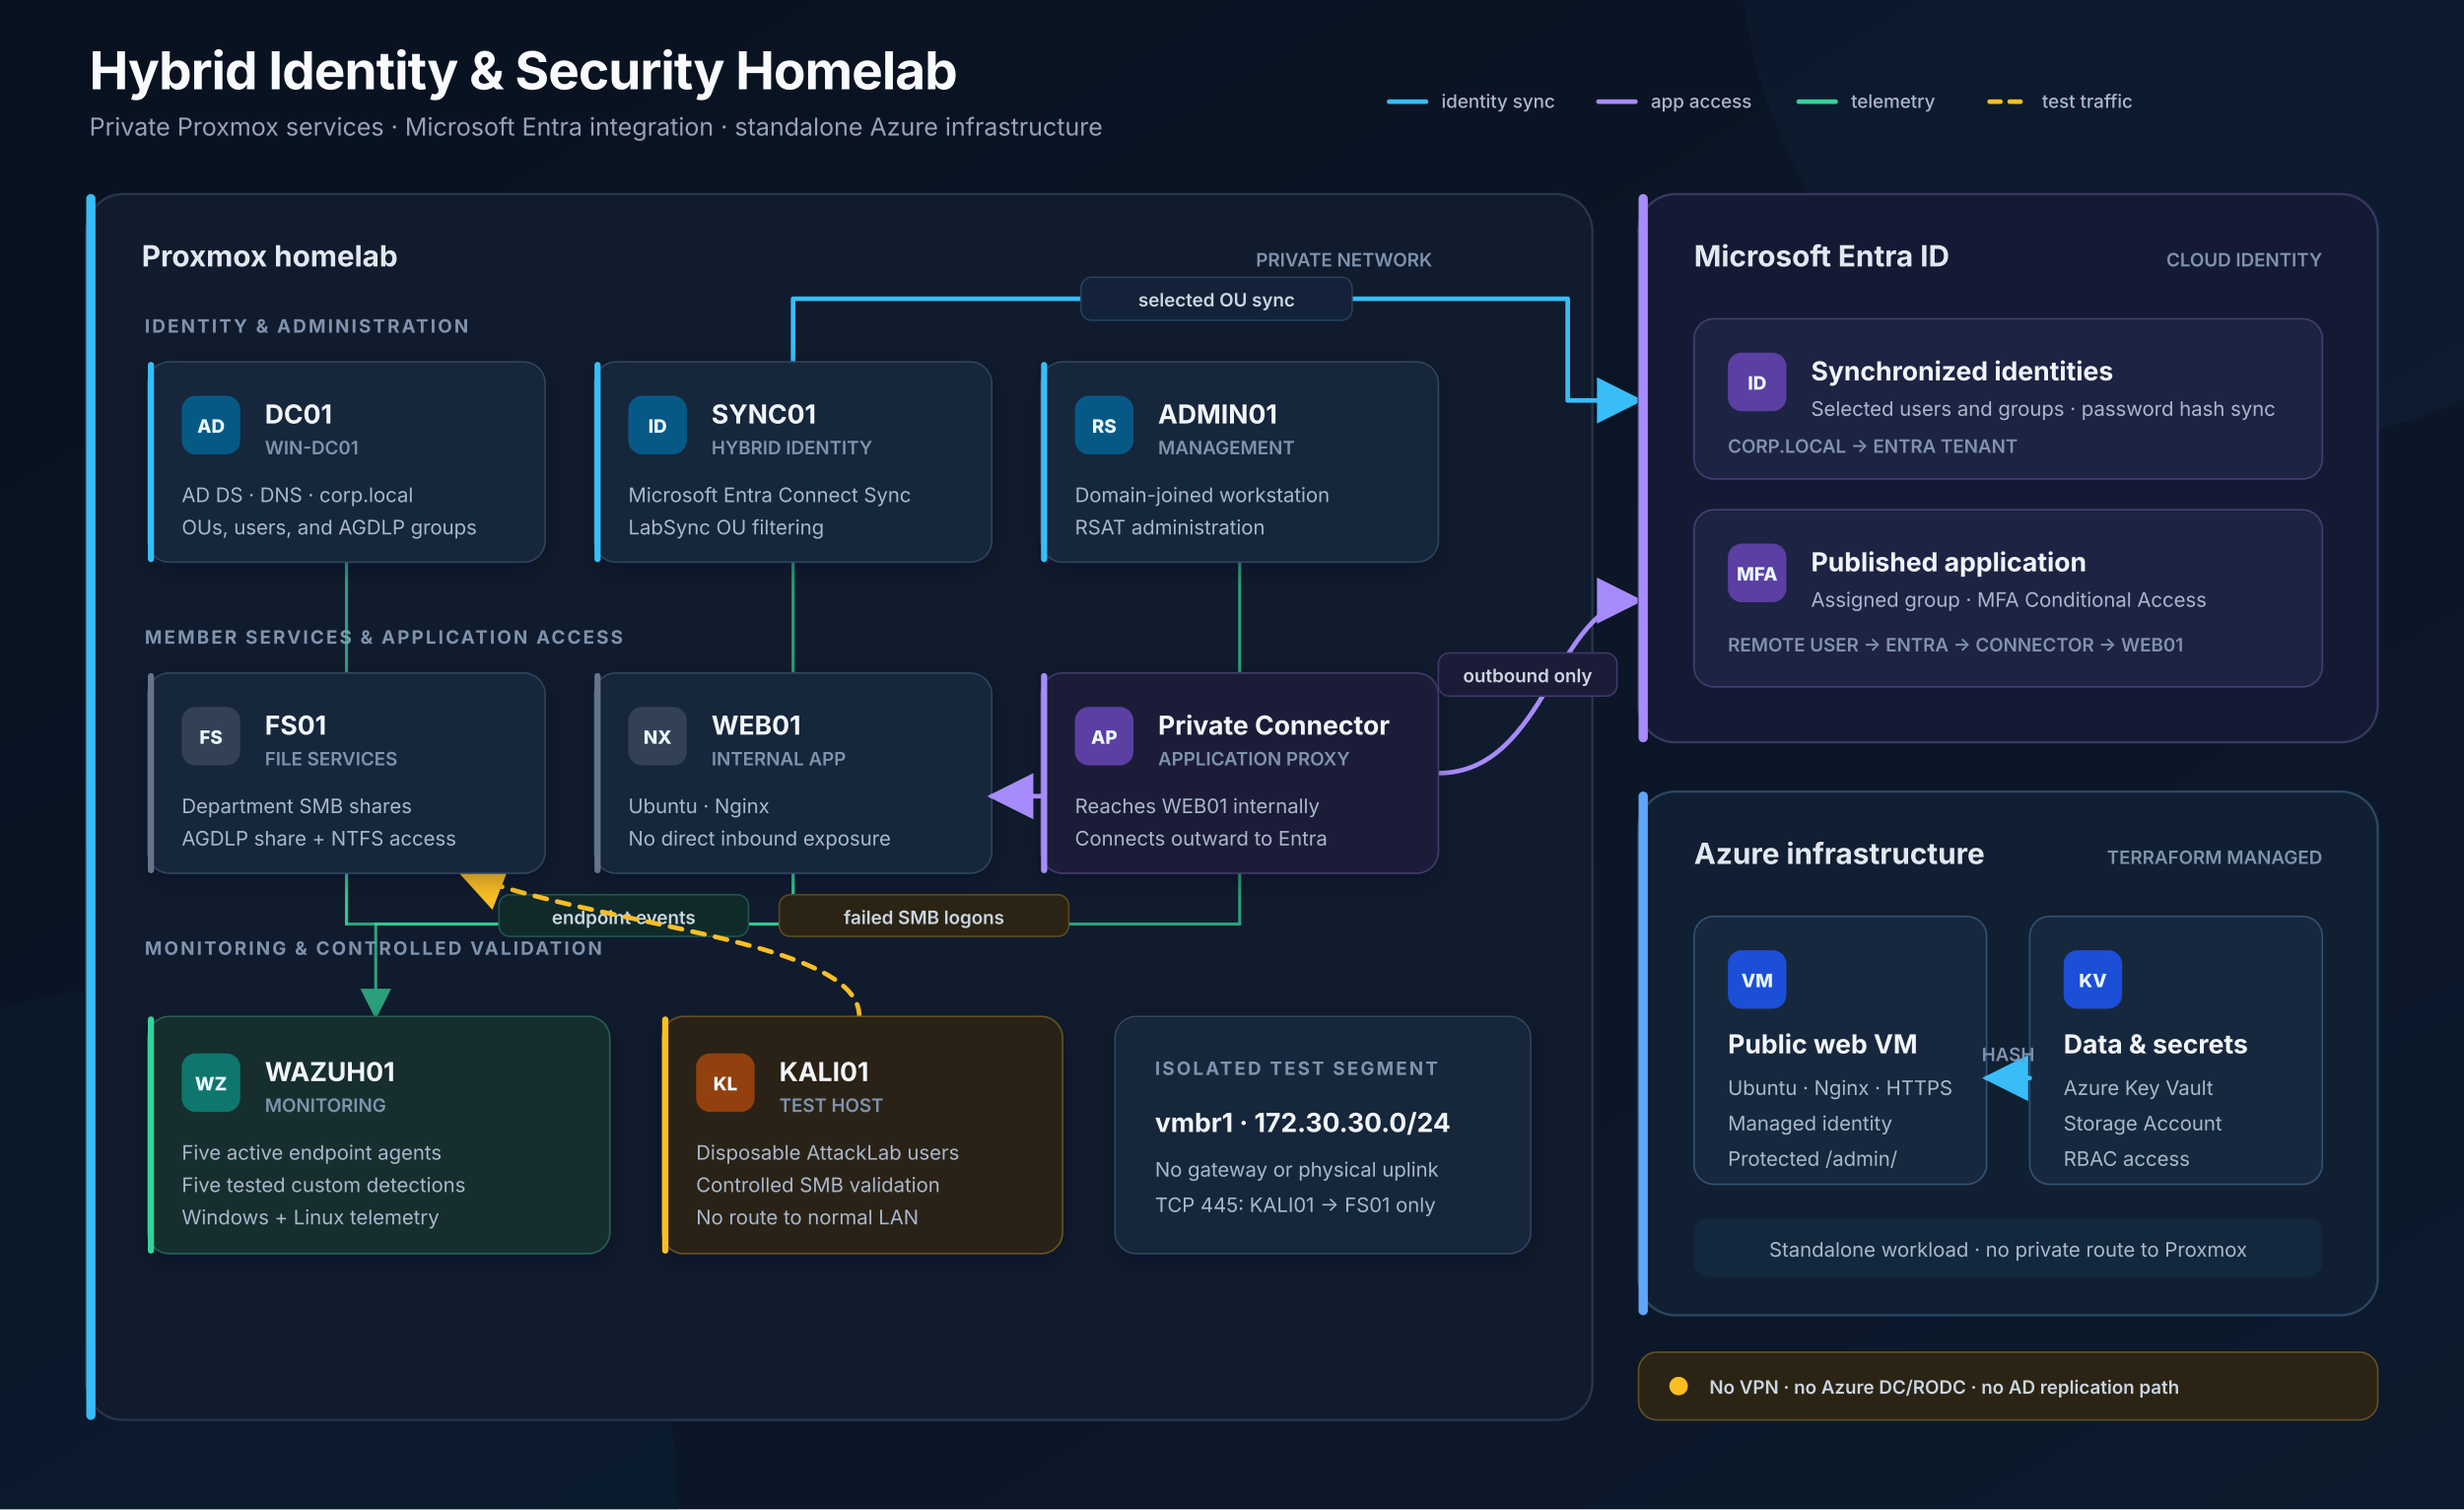
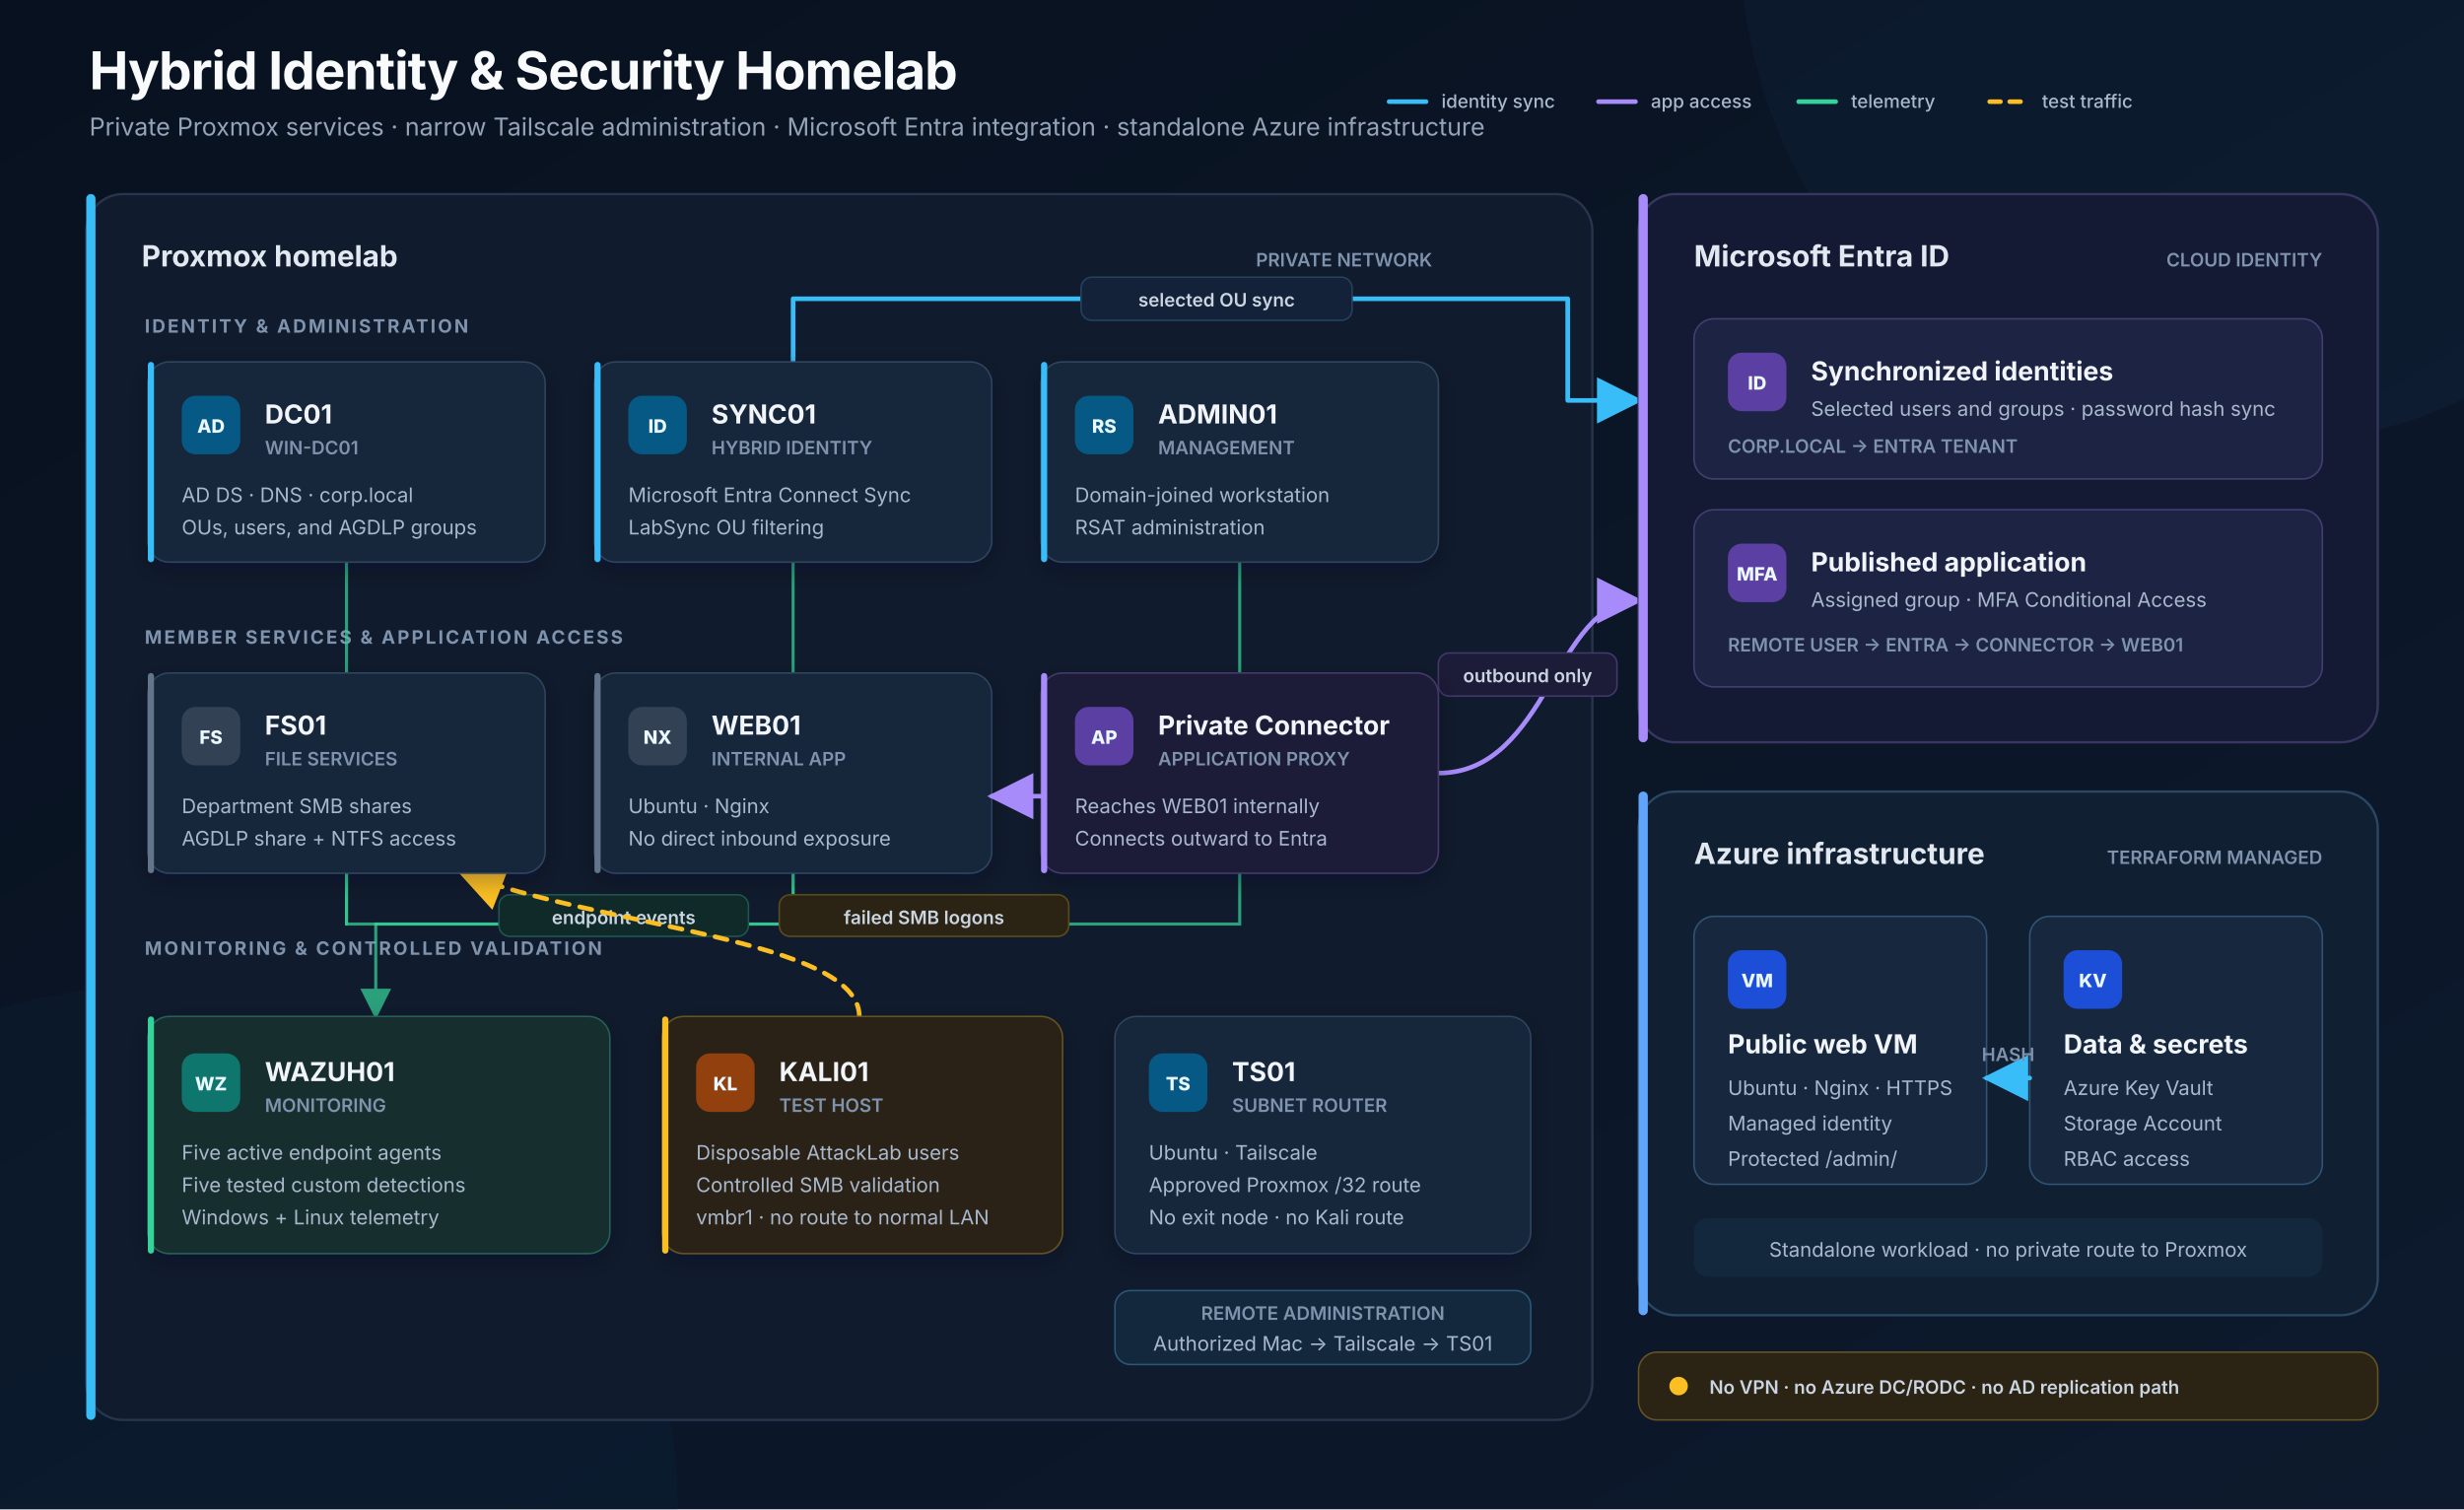
<svg xmlns="http://www.w3.org/2000/svg" width="1600" height="980" viewBox="0 0 1600 980" role="img" aria-labelledby="title description">
  <defs>
    <linearGradient id="canvas" x1="0" y1="0" x2="1" y2="1">
      <stop offset="0" stop-color="#08111f" />
      <stop offset="1" stop-color="#0d1a2d" />
    </linearGradient>
    <filter id="card-shadow" x="-20%" y="-20%" width="140%" height="150%">
      <feDropShadow dx="0" dy="5" stdDeviation="7" flood-color="#020617" flood-opacity="0.28" />
    </filter>
    <marker id="arrow-cyan" markerWidth="10" markerHeight="10" refX="9" refY="5" orient="auto">
      <path d="M0 0 10 5 0 10Z" fill="#38bdf8" />
    </marker>
    <marker id="arrow-purple" markerWidth="10" markerHeight="10" refX="9" refY="5" orient="auto">
      <path d="M0 0 10 5 0 10Z" fill="#a78bfa" />
    </marker>
    <marker id="arrow-green" markerWidth="10" markerHeight="10" refX="9" refY="5" orient="auto">
      <path d="M0 0 10 5 0 10Z" fill="#34d399" />
    </marker>
    <marker id="arrow-amber" markerWidth="10" markerHeight="10" refX="9" refY="5" orient="auto">
      <path d="M0 0 10 5 0 10Z" fill="#fbbf24" />
    </marker>
    <style>
      text { font-family: Inter, "Segoe UI", Arial, sans-serif; }
      .title { fill: #f8fafc; font-size: 34px; font-weight: 700; letter-spacing: -0.6px; }
      .subtitle { fill: #94a3b8; font-size: 16px; font-weight: 400; }
      .zone-title { fill: #e2e8f0; font-size: 19px; font-weight: 700; }
      .section { fill: #7f93ad; font-size: 12px; font-weight: 700; letter-spacing: 1.4px; }
      .card-title { fill: #f1f5f9; font-size: 17px; font-weight: 700; }
      .card-detail { fill: #a9b8cc; font-size: 13px; font-weight: 400; }
      .card-meta { fill: #7f93ad; font-size: 12px; font-weight: 600; }
      .icon-text { fill: #eaf8ff; font-size: 12px; font-weight: 800; text-anchor: middle; }
      .edge-label { fill: #cbd5e1; font-size: 12px; font-weight: 600; }
      .legend { fill: #a9b8cc; font-size: 12px; font-weight: 500; }
      .cyan { stroke: #38bdf8; }
      .purple { stroke: #a78bfa; }
      .green { stroke: #34d399; }
      .amber { stroke: #fbbf24; }
      .flow { fill: none; stroke-width: 3; stroke-linecap: round; stroke-linejoin: round; }
      .telemetry { fill: none; stroke: #34d399; stroke-width: 2; stroke-linecap: round; opacity: 0.72; }
    </style>
  </defs>
  <rect width="1600" height="980" fill="url(#canvas)" />
  <circle cx="1460" cy="-40" r="330" fill="#173052" opacity="0.18" />
  <circle cx="100" cy="980" r="340" fill="#123353" opacity="0.14" />
  <text x="58" y="58" class="title">Hybrid Identity &amp; Security Homelab</text>
-   <text x="58" y="88" class="subtitle">Private Proxmox services · Microsoft Entra integration · standalone Azure infrastructure</text>
+   <text x="58" y="88" class="subtitle">Private Proxmox services · narrow Tailscale administration · Microsoft Entra integration · standalone Azure infrastructure</text>
  <g transform="translate(902 66)">
    <line x1="0" y1="0" x2="24" y2="0" class="cyan flow" />
    <text x="34" y="4" class="legend">identity sync</text>
    <line x1="136" y1="0" x2="160" y2="0" class="purple flow" />
    <text x="170" y="4" class="legend">app access</text>
    <line x1="266" y1="0" x2="290" y2="0" class="green flow" />
    <text x="300" y="4" class="legend">telemetry</text>
    <line x1="390" y1="0" x2="414" y2="0" class="amber flow" stroke-dasharray="7 6" />
    <text x="424" y="4" class="legend">test traffic</text>
  </g>
  <rect x="56" y="126" width="978" height="796" rx="24" fill="#101b2d" stroke="#27364d" stroke-width="1.5" />
  <rect x="56" y="126" width="6" height="796" rx="3" fill="#38bdf8" />
  <text x="92" y="173" class="zone-title">Proxmox homelab</text>
  <text x="930" y="173" class="card-meta" text-anchor="end">PRIVATE NETWORK</text>
  <text x="94" y="216" class="section">IDENTITY &amp; ADMINISTRATION</text>
  <text x="94" y="418" class="section">MEMBER SERVICES &amp; APPLICATION ACCESS</text>
  <text x="94" y="620" class="section">MONITORING &amp; CONTROLLED VALIDATION</text>
  <path d="M515 235 V194 H1018 V260 H1064" class="cyan flow" marker-end="url(#arrow-cyan)" />
  <rect x="702" y="180" width="176" height="28" rx="7" fill="#132238" stroke="#24425e" />
  <text x="790" y="199" class="edge-label" text-anchor="middle">selected OU sync</text>
  <path d="M934 502 C1005 502 1010 390 1064 390" class="purple flow" marker-end="url(#arrow-purple)" />
  <rect x="934" y="424" width="116" height="28" rx="7" fill="#1c1b38" stroke="#43386c" />
  <text x="992" y="443" class="edge-label" text-anchor="middle">outbound only</text>
  <path d="M225 365 V600 H244 V660" class="telemetry" marker-end="url(#arrow-green)" />
  <path d="M515 365 V600 H244" class="telemetry" />
  <path d="M805 365 V600 H244" class="telemetry" />
  <path d="M225 567 V600" class="telemetry" />
  <path d="M515 567 V600" class="telemetry" />
  <rect x="324" y="581" width="162" height="27" rx="7" fill="#102a2a" stroke="#20574d" />
  <text x="405" y="600" class="edge-label" text-anchor="middle">endpoint events</text>
  <path d="M558 660 C558 610 390 602 300 567" class="amber flow" stroke-dasharray="8 7" marker-end="url(#arrow-amber)" />
  <rect x="506" y="581" width="188" height="27" rx="7" fill="#2b2414" stroke="#5e4c1d" />
  <text x="600" y="600" class="edge-label" text-anchor="middle">failed SMB logons</text>
  <g filter="url(#card-shadow)">
    <rect x="96" y="235" width="258" height="130" rx="14" fill="#17253a" stroke="#30445f" />
    <rect x="96" y="235" width="4" height="130" rx="2" fill="#38bdf8" />
    <rect x="386" y="235" width="258" height="130" rx="14" fill="#17253a" stroke="#30445f" />
    <rect x="386" y="235" width="4" height="130" rx="2" fill="#38bdf8" />
    <rect x="676" y="235" width="258" height="130" rx="14" fill="#17253a" stroke="#30445f" />
    <rect x="676" y="235" width="4" height="130" rx="2" fill="#38bdf8" />
  </g>
  <rect x="118" y="257" width="38" height="38" rx="9" fill="#075985" />
  <text x="137" y="281" class="icon-text">AD</text>
  <text x="172" y="275" class="card-title">DC01</text>
  <text x="172" y="295" class="card-meta">WIN-DC01</text>
  <text x="118" y="326" class="card-detail">AD DS · DNS · corp.local</text>
  <text x="118" y="347" class="card-detail">OUs, users, and AGDLP groups</text>
  <rect x="408" y="257" width="38" height="38" rx="9" fill="#075985" />
  <text x="427" y="281" class="icon-text">ID</text>
  <text x="462" y="275" class="card-title">SYNC01</text>
  <text x="462" y="295" class="card-meta">HYBRID IDENTITY</text>
  <text x="408" y="326" class="card-detail">Microsoft Entra Connect Sync</text>
  <text x="408" y="347" class="card-detail">LabSync OU filtering</text>
  <rect x="698" y="257" width="38" height="38" rx="9" fill="#075985" />
  <text x="717" y="281" class="icon-text">RS</text>
  <text x="752" y="275" class="card-title">ADMIN01</text>
  <text x="752" y="295" class="card-meta">MANAGEMENT</text>
  <text x="698" y="326" class="card-detail">Domain-joined workstation</text>
  <text x="698" y="347" class="card-detail">RSAT administration</text>
  <g filter="url(#card-shadow)">
    <rect x="96" y="437" width="258" height="130" rx="14" fill="#17253a" stroke="#30445f" />
    <rect x="96" y="437" width="4" height="130" rx="2" fill="#64748b" />
    <rect x="386" y="437" width="258" height="130" rx="14" fill="#17253a" stroke="#30445f" />
    <rect x="386" y="437" width="4" height="130" rx="2" fill="#64748b" />
    <rect x="676" y="437" width="258" height="130" rx="14" fill="#1d1b39" stroke="#443a6b" />
    <rect x="676" y="437" width="4" height="130" rx="2" fill="#a78bfa" />
  </g>
  <rect x="118" y="459" width="38" height="38" rx="9" fill="#334155" />
  <text x="137" y="483" class="icon-text">FS</text>
  <text x="172" y="477" class="card-title">FS01</text>
  <text x="172" y="497" class="card-meta">FILE SERVICES</text>
  <text x="118" y="528" class="card-detail">Department SMB shares</text>
  <text x="118" y="549" class="card-detail">AGDLP share + NTFS access</text>
  <rect x="408" y="459" width="38" height="38" rx="9" fill="#334155" />
  <text x="427" y="483" class="icon-text">NX</text>
  <text x="462" y="477" class="card-title">WEB01</text>
  <text x="462" y="497" class="card-meta">INTERNAL APP</text>
  <text x="408" y="528" class="card-detail">Ubuntu · Nginx</text>
  <text x="408" y="549" class="card-detail">No direct inbound exposure</text>
  <rect x="698" y="459" width="38" height="38" rx="9" fill="#5b3fa3" />
  <text x="717" y="483" class="icon-text">AP</text>
  <text x="752" y="477" class="card-title">Private Connector</text>
  <text x="752" y="497" class="card-meta">APPLICATION PROXY</text>
  <text x="698" y="528" class="card-detail">Reaches WEB01 internally</text>
  <text x="698" y="549" class="card-detail">Connects outward to Entra</text>
  <path d="M676 517 H644" class="purple flow" marker-end="url(#arrow-purple)" />
  <g filter="url(#card-shadow)">
    <rect x="96" y="660" width="300" height="154" rx="14" fill="#132d2e" stroke="#276158" />
    <rect x="96" y="660" width="4" height="154" rx="2" fill="#34d399" />
    <rect x="430" y="660" width="260" height="154" rx="14" fill="#2a2418" stroke="#665322" />
    <rect x="430" y="660" width="4" height="154" rx="2" fill="#fbbf24" />
    <rect x="724" y="660" width="270" height="154" rx="14" fill="#17253a" stroke="#30445f" />
  </g>
  <rect x="118" y="684" width="38" height="38" rx="9" fill="#0f766e" />
  <text x="137" y="708" class="icon-text">WZ</text>
  <text x="172" y="702" class="card-title">WAZUH01</text>
  <text x="172" y="722" class="card-meta">MONITORING</text>
  <text x="118" y="753" class="card-detail">Five active endpoint agents</text>
  <text x="118" y="774" class="card-detail">Five tested custom detections</text>
  <text x="118" y="795" class="card-detail">Windows + Linux telemetry</text>
  <rect x="452" y="684" width="38" height="38" rx="9" fill="#92400e" />
  <text x="471" y="708" class="icon-text">KL</text>
  <text x="506" y="702" class="card-title">KALI01</text>
  <text x="506" y="722" class="card-meta">TEST HOST</text>
  <text x="452" y="753" class="card-detail">Disposable AttackLab users</text>
  <text x="452" y="774" class="card-detail">Controlled SMB validation</text>
-   <text x="452" y="795" class="card-detail">No route to normal LAN</text>
-   <text x="750" y="698" class="section">ISOLATED TEST SEGMENT</text>
-   <text x="750" y="735" class="card-title">vmbr1 · 172.30.30.0/24</text>
-   <text x="750" y="764" class="card-detail">No gateway or physical uplink</text>
-   <text x="750" y="787" class="card-detail">TCP 445: KALI01 → FS01 only</text>
+   <text x="452" y="795" class="card-detail">vmbr1 · no route to normal LAN</text>
+   <rect x="746" y="684" width="38" height="38" rx="9" fill="#075985" />
+   <text x="765" y="708" class="icon-text">TS</text>
+   <text x="800" y="702" class="card-title">TS01</text>
+   <text x="800" y="722" class="card-meta">SUBNET ROUTER</text>
+   <text x="746" y="753" class="card-detail">Ubuntu · Tailscale</text>
+   <text x="746" y="774" class="card-detail">Approved Proxmox /32 route</text>
+   <text x="746" y="795" class="card-detail">No exit node · no Kali route</text>
+   <rect x="724" y="838" width="270" height="48" rx="10" fill="#13283d" stroke="#2b5878" />
+   <text x="859" y="857" class="card-meta" text-anchor="middle">REMOTE ADMINISTRATION</text>
+   <text x="859" y="877" class="card-detail" text-anchor="middle">Authorized Mac → Tailscale → TS01</text>
  <rect x="1064" y="126" width="480" height="356" rx="24" fill="#151a34" stroke="#393761" stroke-width="1.5" />
  <rect x="1064" y="126" width="6" height="356" rx="3" fill="#a78bfa" />
  <text x="1100" y="173" class="zone-title">Microsoft Entra ID</text>
  <text x="1508" y="173" class="card-meta" text-anchor="end">CLOUD IDENTITY</text>
  <rect x="1100" y="207" width="408" height="104" rx="13" fill="#1d2343" stroke="#443f72" />
  <rect x="1122" y="229" width="38" height="38" rx="9" fill="#5b3fa3" />
  <text x="1141" y="253" class="icon-text">ID</text>
  <text x="1176" y="247" class="card-title">Synchronized identities</text>
  <text x="1176" y="270" class="card-detail">Selected users and groups · password hash sync</text>
  <text x="1122" y="294" class="card-meta">CORP.LOCAL → ENTRA TENANT</text>
  <rect x="1100" y="331" width="408" height="115" rx="13" fill="#1d2343" stroke="#443f72" />
  <rect x="1122" y="353" width="38" height="38" rx="9" fill="#5b3fa3" />
  <text x="1141" y="377" class="icon-text">MFA</text>
  <text x="1176" y="371" class="card-title">Published application</text>
  <text x="1176" y="394" class="card-detail">Assigned group · MFA Conditional Access</text>
  <text x="1122" y="423" class="card-meta">REMOTE USER → ENTRA → CONNECTOR → WEB01</text>
  <rect x="1064" y="514" width="480" height="340" rx="24" fill="#111f32" stroke="#2b4763" stroke-width="1.5" />
  <rect x="1064" y="514" width="6" height="340" rx="3" fill="#60a5fa" />
  <text x="1100" y="561" class="zone-title">Azure infrastructure</text>
  <text x="1508" y="561" class="card-meta" text-anchor="end">TERRAFORM MANAGED</text>
  <rect x="1100" y="595" width="190" height="174" rx="13" fill="#17283e" stroke="#315474" />
  <rect x="1122" y="617" width="38" height="38" rx="9" fill="#1d4ed8" />
  <text x="1141" y="641" class="icon-text">VM</text>
  <text x="1122" y="684" class="card-title">Public web VM</text>
  <text x="1122" y="711" class="card-detail">Ubuntu · Nginx · HTTPS</text>
  <text x="1122" y="734" class="card-detail">Managed identity</text>
  <text x="1122" y="757" class="card-detail">Protected /admin/</text>
  <rect x="1318" y="595" width="190" height="174" rx="13" fill="#17283e" stroke="#315474" />
  <rect x="1340" y="617" width="38" height="38" rx="9" fill="#1d4ed8" />
  <text x="1359" y="641" class="icon-text">KV</text>
  <text x="1340" y="684" class="card-title">Data &amp; secrets</text>
  <text x="1340" y="711" class="card-detail">Azure Key Vault</text>
  <text x="1340" y="734" class="card-detail">Storage Account</text>
  <text x="1340" y="757" class="card-detail">RBAC access</text>
  <path d="M1318 700 H1290" class="cyan flow" marker-end="url(#arrow-cyan)" />
  <text x="1304" y="689" class="card-meta" text-anchor="middle">HASH</text>
  <rect x="1100" y="791" width="408" height="38" rx="9" fill="#13283d" />
  <text x="1304" y="816" class="card-detail" text-anchor="middle">Standalone workload · no private route to Proxmox</text>
  <rect x="1064" y="878" width="480" height="44" rx="12" fill="#2b2414" stroke="#665322" />
  <circle cx="1090" cy="900" r="6" fill="#fbbf24" />
  <text x="1110" y="905" class="edge-label">No VPN · no Azure DC/RODC · no AD replication path</text>
</svg>
